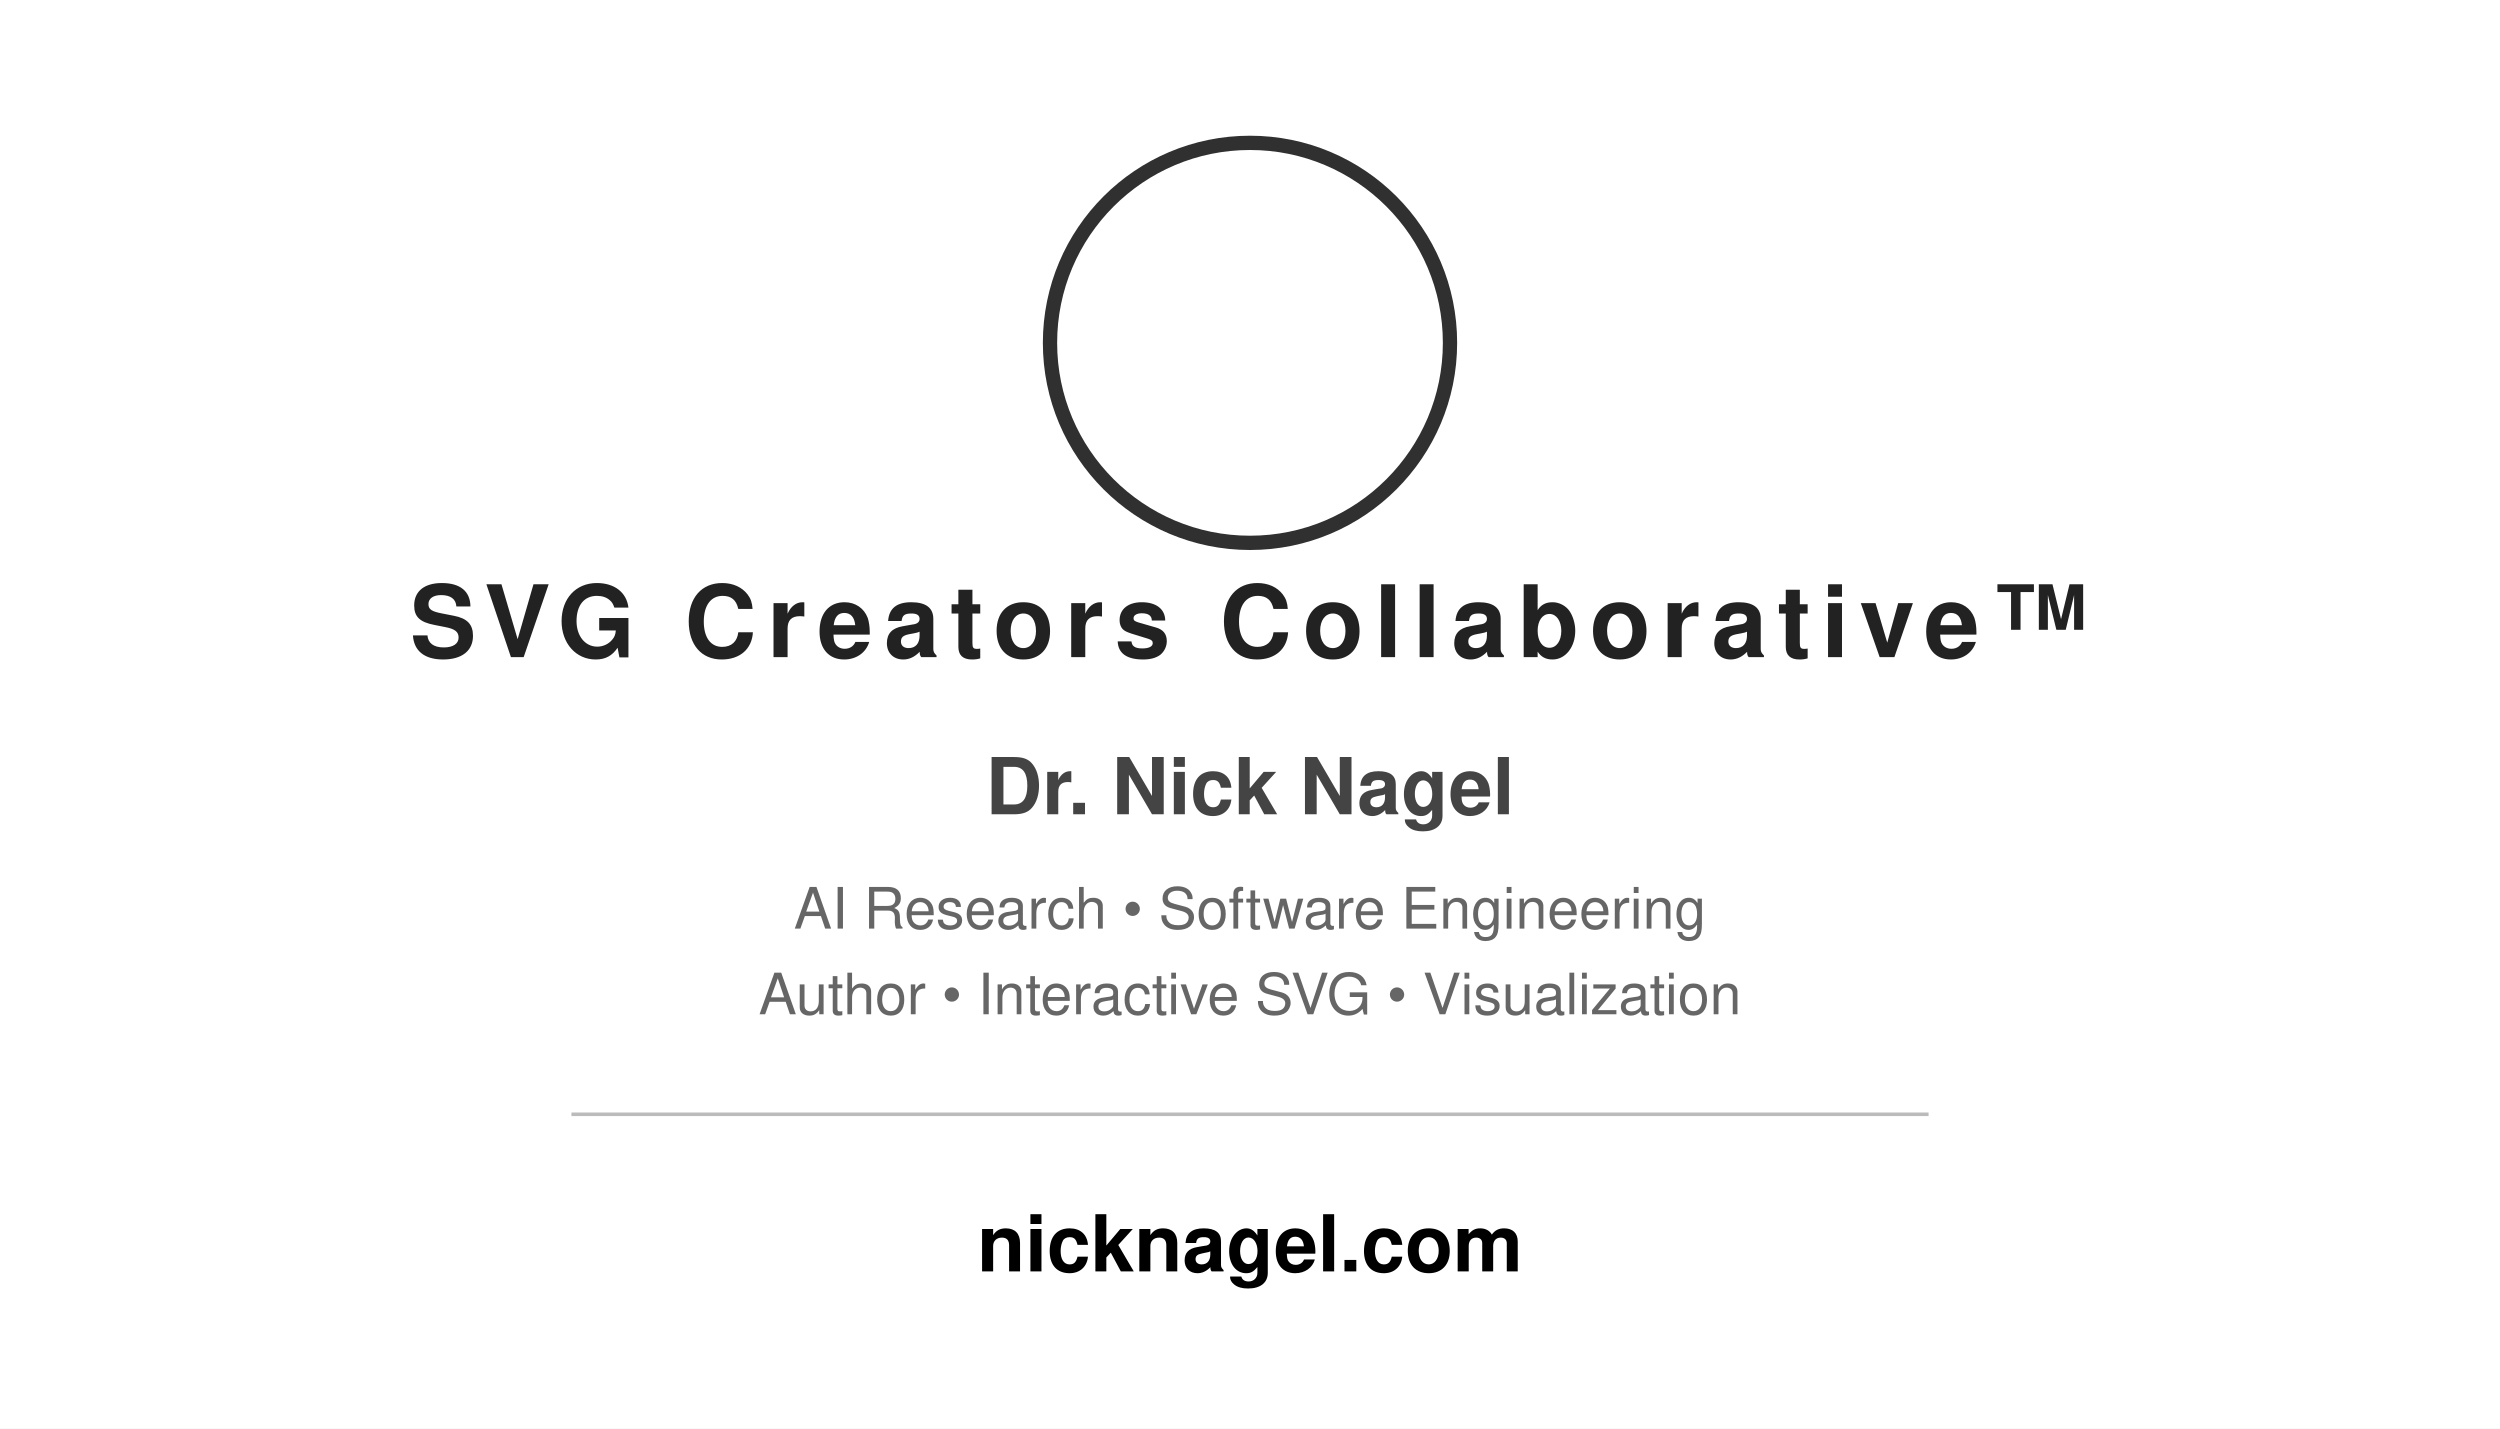
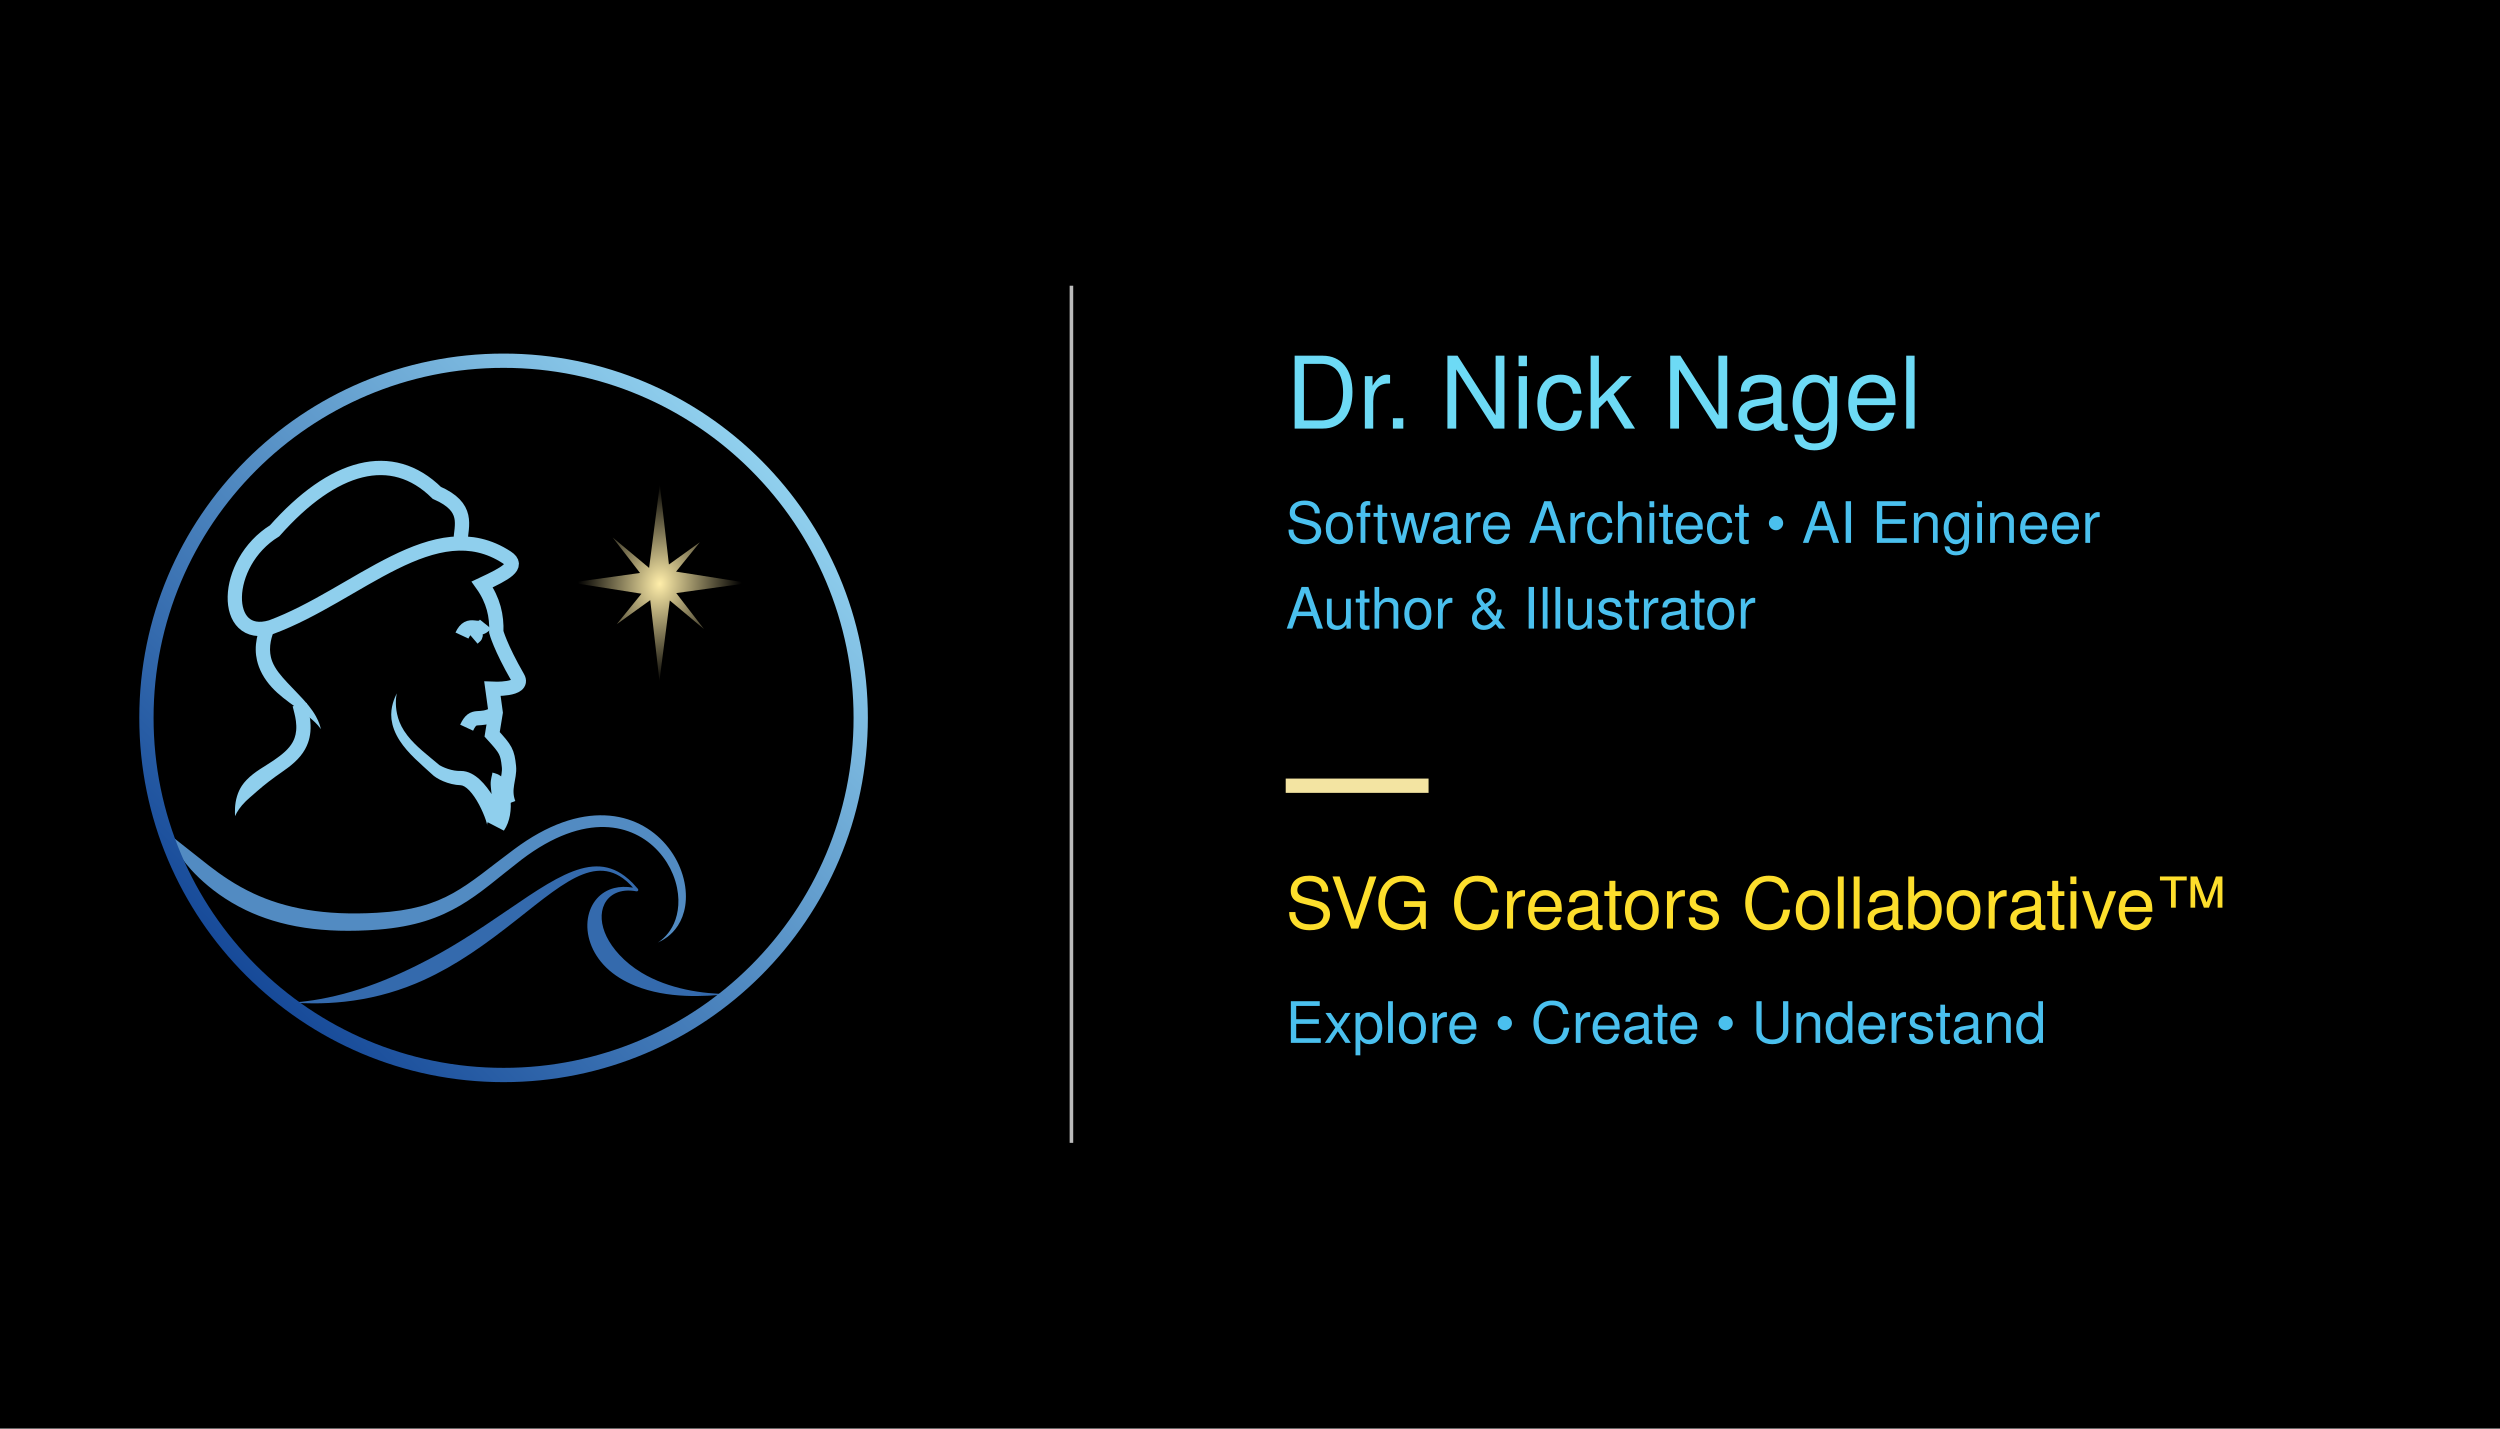
- <svg xmlns="http://www.w3.org/2000/svg" version="1.1" width="3.5in" height="2.0in" viewBox="0 0 350 200">
-   <g id="background">
-     <rect x="0" y="0" width="350" height="200" fill="#ffffff" />
+ <svg xmlns="http://www.w3.org/2000/svg" xmlns:xlink="http://www.w3.org/1999/xlink" id="nn_card_01" version="1.1" width="3.5in" height="2.0in" viewBox="0 0 350 200">
+   <defs id="defs_nn_card">
+     <linearGradient id="linearGradient17">
+       <stop style="stop-color:#ffeeaa;stop-opacity:1;" offset="0" id="stop17" />
+       <stop style="stop-color:#ffeeaa;stop-opacity:0;" offset="1" id="stop18" />
+     </linearGradient>
+     <linearGradient id="linearGradient15">
+       <stop style="stop-color:#003189;stop-opacity:1;" offset="0" id="stop15" />
+       <stop style="stop-color:#a9ebff;stop-opacity:1;" offset="1" id="stop16" />
+     </linearGradient>
+     <linearGradient xlink:href="#linearGradient15" id="linearGradient16" x1="-48.815" y1="50.258" x2="51.582" y2="-50.146" gradientUnits="userSpaceOnUse" />
+     <radialGradient xlink:href="#linearGradient17" id="radialGradient18" cx="20.483" cy="-27.123" fx="20.483" fy="-27.123" r="10.038" gradientTransform="matrix(0.02164649,-1.406409,1.146736,-0.08363189,53.0141,8.262549)" gradientUnits="userSpaceOnUse" />
+   </defs>
+   <g id="card_background">
+     <rect id="card_background_rect" x="0" y="0" width="350" height="200" fill="#000000" />
  </g>
-   <g id="logo">
-     <circle cx="175" cy="48" r="28" fill="none" stroke="#303030" stroke-width="2" />
+   <g id="nn_logo" transform="translate( 70, 100 )">
+     <g id="card_sea" style="display:inline">
+       <path style="fill:#528bc2;fill-opacity:1;fill-rule:nonzero;stroke:none;stroke-width:2;stroke-linecap:butt;stroke-linejoin:miter;stroke-dasharray:none;stroke-opacity:1" d="m -46.884,16.295 c 0.512,0.875 1.638,3.258 3.645,5.467 0.328,0.361 0.7,0.745 1.115,1.141 1.537,1.468 3.7,3.15 6.545,4.514 2.287,1.096 4.985,1.977 8.24,2.467 3.001,0.452 6.391,0.561 10.299,0.263 2.569,-0.207 4.689,-0.618 6.527,-1.187 1.958,-0.605 3.549,-1.375 4.935,-2.186 1.418,-0.831 2.737,-1.788 4.195,-2.931 1.353,-1.06 2.774,-2.239 4.389,-3.484 2.266,-1.723 4.373,-2.88 6.299,-3.599 1.967,-0.734 3.742,-1.012 5.312,-0.977 1.636,0.036 3.066,0.412 4.285,0.984 1.306,0.613 2.381,1.457 3.233,2.383 0.951,1.033 1.624,2.168 2.07,3.25 0.539,1.308 0.745,2.53 0.771,3.547 0.007,0.271 8.33e-4,0.528 -0.015,0.77 -0.063,0.979 -0.283,1.83 -0.6,2.552 -0.628,1.428 -1.602,2.264 -2.269,2.693 0.686,-0.316 1.904,-0.959 2.824,-2.392 0.47,-0.733 0.845,-1.649 1.013,-2.744 0.042,-0.27 0.072,-0.558 0.087,-0.862 0.058,-1.143 -0.094,-2.525 -0.631,-4.016 -0.444,-1.234 -1.151,-2.536 -2.189,-3.74 -0.932,-1.081 -2.133,-2.082 -3.622,-2.825 -1.393,-0.695 -3.034,-1.161 -4.906,-1.234 -1.796,-0.071 -3.79,0.221 -5.954,1.001 -2.117,0.763 -4.386,1.99 -6.783,3.785 -1.672,1.234 -3.126,2.391 -4.471,3.402 -1.452,1.091 -2.71,1.963 -4.033,2.702 -1.286,0.719 -2.751,1.362 -4.543,1.847 -1.685,0.456 -3.654,0.77 -6.084,0.9 -3.766,0.22 -6.965,0.052 -9.746,-0.405 -3.006,-0.494 -5.46,-1.317 -7.538,-2.282 -2.588,-1.202 -4.628,-2.649 -6.203,-3.863 -0.424,-0.327 -0.821,-0.642 -1.18,-0.929 -2.103,-1.679 -4.346,-3.396 -5.017,-4.012 z" id="path9" />
+       <path style="fill:#346aad;fill-opacity:1;fill-rule:nonzero;stroke:none;stroke-width:1.5;stroke-linecap:butt;stroke-linejoin:miter;stroke-dasharray:none;stroke-opacity:1" d="m -29.269,40.371 c 1.698,0.094 4.342,0.22 7.557,-0.137 3.249,-0.36 6.594,-1.161 9.913,-2.541 0.347,-0.144 0.698,-0.296 1.052,-0.457 4.685,-2.12 8.712,-5.027 13.123,-8.507 1.745,-1.377 3.432,-2.739 4.967,-3.844 0.759,-0.546 1.49,-1.037 2.197,-1.455 0.707,-0.418 1.387,-0.761 2.047,-1.015 0.666,-0.257 1.307,-0.423 1.931,-0.485 0.637,-0.064 1.256,-0.021 1.862,0.141 0.627,0.168 1.235,0.462 1.827,0.889 0.371,0.267 0.732,0.585 1.085,0.951 0.108,0.113 0.216,0.231 0.324,0.354 -0.956,-0.16 -1.836,-0.136 -2.628,0.065 -0.953,0.242 -1.78,0.742 -2.422,1.472 -0.654,0.744 -1.087,1.696 -1.257,2.757 -0.178,1.109 -0.063,2.3 0.34,3.459 0.436,1.256 1.192,2.427 2.202,3.417 0.031,0.031 0.063,0.061 0.095,0.091 1.029,0.982 2.368,1.836 3.99,2.489 4.532,1.827 9.666,1.516 13.158,1.149 -3.659,0.006 -8.459,-0.692 -12.259,-2.976 -1.321,-0.794 -2.31,-1.649 -3.077,-2.469 -0.024,-0.025 -0.047,-0.051 -0.071,-0.076 -0.753,-0.816 -1.351,-1.666 -1.773,-2.539 -0.389,-0.805 -0.624,-1.626 -0.675,-2.418 -0.049,-0.755 0.07,-1.492 0.393,-2.134 0.316,-0.629 0.838,-1.18 1.596,-1.522 0.761,-0.344 1.737,-0.464 2.881,-0.242 a 0.207,0.21 76.059 0 0 0.206,-0.335 C 19.067,24.158 18.821,23.885 18.576,23.635 18.206,23.259 17.83,22.925 17.444,22.637 16.829,22.177 16.191,21.833 15.519,21.609 14.869,21.391 14.194,21.288 13.484,21.296 c -0.694,0.007 -1.412,0.12 -2.158,0.326 -0.738,0.204 -1.498,0.497 -2.283,0.864 -0.785,0.367 -1.592,0.805 -2.421,1.296 -1.677,0.993 -3.494,2.232 -5.324,3.482 -4.872,3.329 -8.354,5.626 -13.011,7.931 -0.333,0.165 -0.662,0.324 -0.985,0.479 -3.125,1.49 -6.103,2.643 -9.217,3.467 -3.046,0.806 -5.647,1.133 -7.353,1.231 z" id="path10" />
+     </g>
+     <g id="ol_man" style="display:inline">
+       <path style="fill:none;stroke:#8fcfed;stroke-width:2;stroke-linecap:butt;stroke-linejoin:miter;stroke-dasharray:none;stroke-opacity:1" d="m -5.549,-24.106 c 0.141,-2.398 1.305,-4.878 -3.299,-6.896 -6.302,-6.209 -14.512,-3.923 -22.704,5.316 -7.32,4.523 -7.387,15.556 -0.48,13.483 12.043,-4.462 22.89,-16.373 32.999,-9.752 1.825,1.195 -0.229,2.26 -3.458,3.775 1.585,2.22 2.056,4.439 1.973,6.659 0,0 0.549,2.113 3.011,6.387 1.028,1.784 -3.553,1.566 -3.553,1.566 l 0.457,3.333 -0.498,3.04 c 1.935,2.12 2.135,2.447 2.355,4.52 0.166,1.565 -0.855,3.107 -0.045,5.177" id="path2" />
+       <path style="fill:#8fcfed;fill-opacity:1;fill-rule:nonzero;stroke:none;stroke-width:2;stroke-linecap:butt;stroke-linejoin:miter;stroke-dasharray:none;stroke-opacity:1" d="m -33.751,-11.728 c -0.194,0.59 -0.46,1.568 -0.446,2.709 0.006,0.525 0.07,1.012 0.175,1.464 0.069,0.299 0.158,0.6 0.269,0.902 0.26,0.705 0.624,1.367 1.079,1.993 0.45,0.619 0.967,1.171 1.485,1.643 1.074,0.977 2.363,1.846 3.357,2.575 0.063,0.046 0.125,0.091 0.186,0.137 0.444,0.329 0.901,0.667 1.337,1.045 0.642,0.556 1.013,1.013 1.232,1.347 -0.084,-0.382 -0.243,-0.985 -0.684,-1.785 -0.296,-0.538 -0.659,-1.055 -1.024,-1.502 -0.051,-0.063 -0.103,-0.126 -0.155,-0.188 -0.875,-1.046 -1.916,-2.049 -2.844,-3.052 -0.436,-0.471 -0.859,-0.941 -1.231,-1.439 -0.371,-0.498 -0.66,-0.985 -0.859,-1.487 -0.085,-0.215 -0.152,-0.428 -0.2,-0.639 -0.074,-0.318 -0.119,-0.662 -0.124,-1.038 -0.01,-0.828 0.185,-1.568 0.346,-2.061 l 0.312,-0.95 -1.9,-0.624 z" id="path3" />
+       <path style="fill:#8fcfed;fill-opacity:1;fill-rule:nonzero;stroke:none;stroke-width:2;stroke-linecap:butt;stroke-linejoin:miter;stroke-dasharray:none;stroke-opacity:1" d="m -28.783,-0.144 c 0.158,0.624 0.328,1.517 0.247,2.411 -0.036,0.401 -0.118,0.748 -0.227,1.052 -0.073,0.203 -0.163,0.402 -0.272,0.598 -0.256,0.459 -0.61,0.888 -1.078,1.319 -0.46,0.424 -0.994,0.818 -1.574,1.218 -0.571,0.394 -1.235,0.782 -1.898,1.218 -0.682,0.449 -1.345,0.938 -1.909,1.531 -0.242,0.255 -0.46,0.522 -0.646,0.803 -0.282,0.424 -0.511,0.92 -0.673,1.454 -0.359,1.179 -0.298,2.199 -0.281,2.804 0.254,-0.6 0.754,-1.358 1.509,-2.095 0.342,-0.334 0.658,-0.594 0.97,-0.868 0.201,-0.176 0.407,-0.358 0.622,-0.546 0.519,-0.452 1.019,-0.87 1.64,-1.347 0.583,-0.449 1.199,-0.891 1.802,-1.308 0.602,-0.415 1.228,-0.873 1.793,-1.393 0.584,-0.538 1.087,-1.129 1.469,-1.815 0.163,-0.292 0.299,-0.592 0.409,-0.9 0.166,-0.463 0.284,-0.975 0.335,-1.544 0.112,-1.229 -0.122,-2.38 -0.299,-3.082 l -0.245,-0.97 -1.939,0.49 z" id="path4" />
+       <path style="fill:#8fcfed;fill-opacity:1;fill-rule:nonzero;stroke:none;stroke-width:2;stroke-linecap:butt;stroke-linejoin:miter;stroke-dasharray:none;stroke-opacity:1" d="m -14.458,-2.926 c -0.287,0.625 -0.916,1.91 -0.74,3.554 0.004,0.035 0.008,0.07 0.012,0.105 0.112,0.881 0.447,1.885 1.164,2.987 0.56,0.862 1.278,1.673 2.141,2.512 0.745,0.725 1.562,1.431 2.305,2.117 0.091,0.094 0.195,0.186 0.31,0.276 0.113,0.088 0.239,0.176 0.376,0.262 0.272,0.171 0.59,0.338 0.941,0.486 0.748,0.317 1.601,0.534 2.447,0.559 0.071,0.003 0.15,0.017 0.237,0.045 0.085,0.028 0.181,0.07 0.285,0.131 0.205,0.119 0.436,0.303 0.685,0.562 0.48,0.501 0.953,1.203 1.374,1.994 0.405,0.759 0.727,1.534 0.929,2.134 0.1,0.3 0.166,0.542 0.193,0.694 0.012,0.067 0.017,0.127 0.008,0.109 -0.003,-0.005 -0.01,-0.034 -0.012,-0.095 -5.9e-4,-0.03 3.785e-4,-0.078 0.008,-0.138 0.008,-0.058 0.025,-0.15 0.068,-0.259 l 2.271,1.181 C 0.998,15.63 1.256,14.867 1.389,14.143 1.539,13.323 1.538,12.504 1.453,11.787 1.342,10.848 1.087,10.072 0.803,9.53 0.725,9.38 0.644,9.248 0.563,9.134 -0.015,8.317 -0.811,8.249 -1.062,8.16 c -0.001,0.288 -0.275,0.916 -0.244,1.686 0.004,0.11 0.014,0.229 0.026,0.359 0.044,0.462 0.131,1.091 0.156,1.796 0.02,0.55 0.002,1.13 -0.091,1.678 -0.084,0.491 -0.219,0.9 -0.396,1.207 l 2.271,1.181 c 0.048,-0.123 0.07,-0.231 0.08,-0.308 0.011,-0.079 0.014,-0.149 0.014,-0.204 C 0.754,15.449 0.743,15.354 0.731,15.282 0.708,15.139 0.669,14.993 0.629,14.862 0.549,14.596 0.429,14.274 0.284,13.93 -0.008,13.236 -0.434,12.374 -0.95,11.531 -1.481,10.665 -2.113,9.809 -2.819,9.154 -3.191,8.81 -3.593,8.511 -4.025,8.295 -4.25,8.182 -4.485,8.091 -4.728,8.028 -4.98,7.963 -5.237,7.93 -5.499,7.932 -6.056,7.956 -6.681,7.847 -7.289,7.646 -7.569,7.554 -7.819,7.451 -8.029,7.353 -8.134,7.303 -8.225,7.257 -8.302,7.215 -8.38,7.173 -8.442,7.137 -8.483,7.114 -9.286,6.433 -10.117,5.776 -10.86,5.127 c -0.862,-0.754 -1.549,-1.442 -2.103,-2.156 -0.702,-0.905 -1.074,-1.707 -1.294,-2.431 -0.009,-0.029 -0.018,-0.058 -0.026,-0.087 -0.405,-1.389 -0.325,-2.654 -0.174,-3.379 z" id="path5" />
+       <path style="fill:none;fill-opacity:1;stroke:#8fcfed;stroke-width:2;stroke-linecap:butt;stroke-linejoin:miter;stroke-dasharray:none;stroke-opacity:1" d="m -4.671,1.875 c 1.045,-2.239 1.645,-0.618 4.058,-2.001" id="path6" />
+       <path style="fill:none;stroke:#8fcfed;stroke-width:2;stroke-linecap:butt;stroke-linejoin:miter;stroke-dasharray:none;stroke-opacity:1" d="m -5.326,-11.025 c 1.045,-2.239 2.196,-0.228 3.296,-1.597" id="path7" />
+       <path style="fill:none;stroke:#8fcfed;stroke-width:2;stroke-linecap:butt;stroke-linejoin:miter;stroke-dasharray:none;stroke-opacity:1" d="m -3.788,-10.643 c 0.698,-0.597 0.235,-0.161 0.172,-1.428" id="path8" />
+     </g>
+     <g id="layer3">
+       <path id="path16" style="fill:url(#radialGradient18);fill-opacity:1;fill-rule:evenodd;stroke:none;stroke-width:1.777;stroke-dasharray:none;stroke-opacity:1" d="m 22.376,-32.14 -1.502,11.648 -5.105,-4.264 3.832,4.969 -9.652,1.35 9.854,1.557 -3.461,4.273 4.691,-3.373 1.289,11.305 1.451,-11.254 4.779,3.99 -3.877,-5.029 10.074,-1.408 -10.098,-1.598 3.33,-4.113 -4.332,3.113 z" />
+     </g>
+     <circle style="fill:none;fill-opacity:1;fill-rule:evenodd;stroke:url(#linearGradient16);stroke-width:2;stroke-dasharray:none" id="path1" cx="0.5" cy="0.5" r="50" />
  </g>
-   <g id="organization">
-     <text x="175" y="92" text-anchor="middle" font-family="Helvetica,Arial,sans-serif" font-size="14" font-weight="700" letter-spacing="1.5" fill="#222222">
- 
-             SVG Creators Collaborative™
- 
-         </text>
+   <g id="organization" transform="translate( 180 130 )">
+     <text x="0" y="0" text-anchor="start" font-family="Helvetica,Arial,sans-serif" font-size="10" font-weight="500" fill="#fdde2c">SVG Creators Collaborative™</text>
+     <text x="0" y="16" text-anchor="start" font-family="Helvetica,Arial,sans-serif" font-size="8" fill="#4ac0ee">Explore • Create • Understand</text>
  </g>
-   <g id="identity">
-     <text x="175" y="114" text-anchor="middle" font-family="Helvetica,Arial,sans-serif" font-size="11" font-weight="600" fill="#444444">
- 
-             Dr. Nick Nagel
- 
-         </text>
-     <text x="175" y="130" text-anchor="middle" font-family="Helvetica,Arial,sans-serif" font-size="8" fill="#666666">
- 
-             AI Research • Software Engineering
- 
-         </text>
-     <text x="175" y="142" text-anchor="middle" font-family="Helvetica,Arial,sans-serif" font-size="8" fill="#666666">
- 
-             Author • Interactive SVG • Visualization
- 
-         </text>
+   <g id="nn_identity" transform="translate( 180 60 )">
+     <text x="0" y="0" text-anchor="start" font-family="Helvetica,Arial,sans-serif" font-size="14" font-weight="500" fill="#6ddaf5">Dr. Nick Nagel</text>
+     <text x="0" y="16" text-anchor="start" font-family="Helvetica,Arial,sans-serif" font-size="8" fill="#4ac0ee">Software Architect • AI Engineer</text>
+     <text x="0" y="28" text-anchor="start" font-family="Helvetica,Arial,sans-serif" font-size="8" fill="#4ac0ee">Author &amp; Illustrator</text>
  </g>
-   <g id="divider">
-     <line x1="80" y1="156" x2="270" y2="156" stroke="#bbbbbb" stroke-width="0.5" />
+   <g id="card_divider_vert">
+     <line x1="150" y1="40" x2="150" y2="160" stroke="#bbbbbb" stroke-width="0.5" />
  </g>
-   <g id="website">
-     <text x="175" y="178" text-anchor="middle" font-family="Helvetica,Arial,sans-serif" font-size="11" font-weight="700" fill="#000000">
- 
-             nicknagel.com
- 
-         </text>
+   <g id="card_divider_hor">
+     <line x1="180" y1="110" x2="200" y2="110" stroke="#f3e4a2" stroke-width="2" />
  </g>
</svg>
